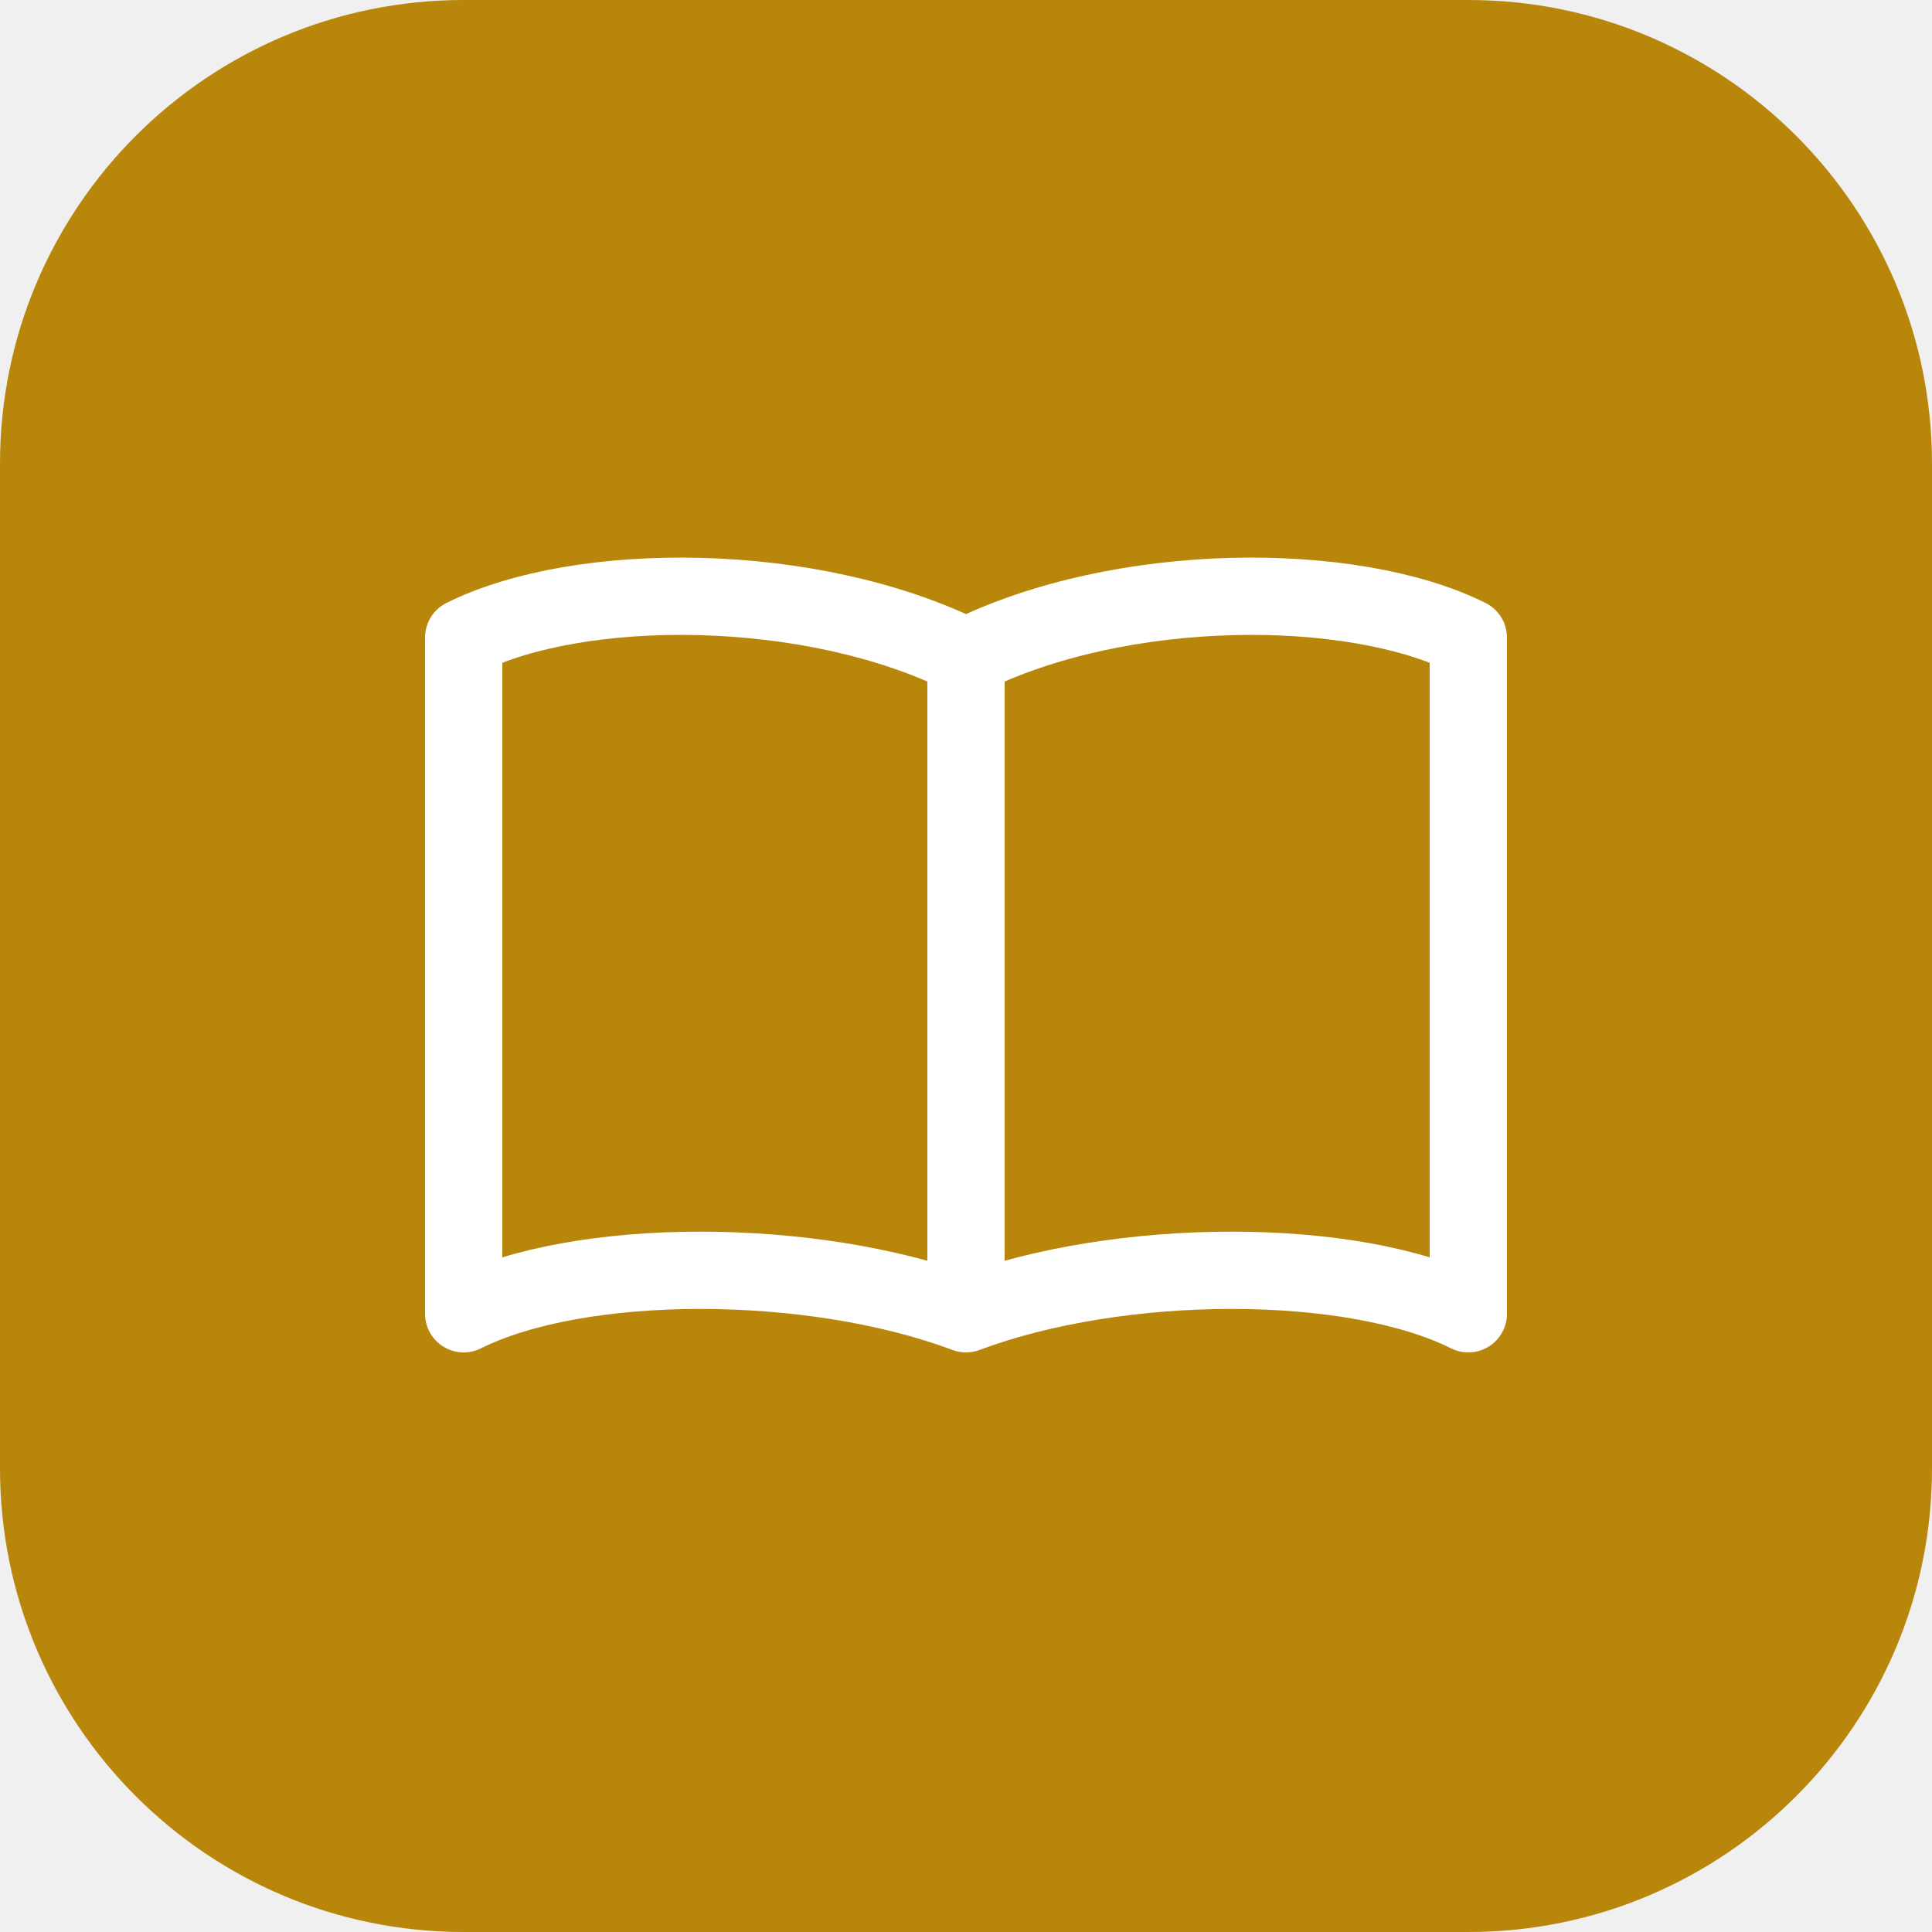
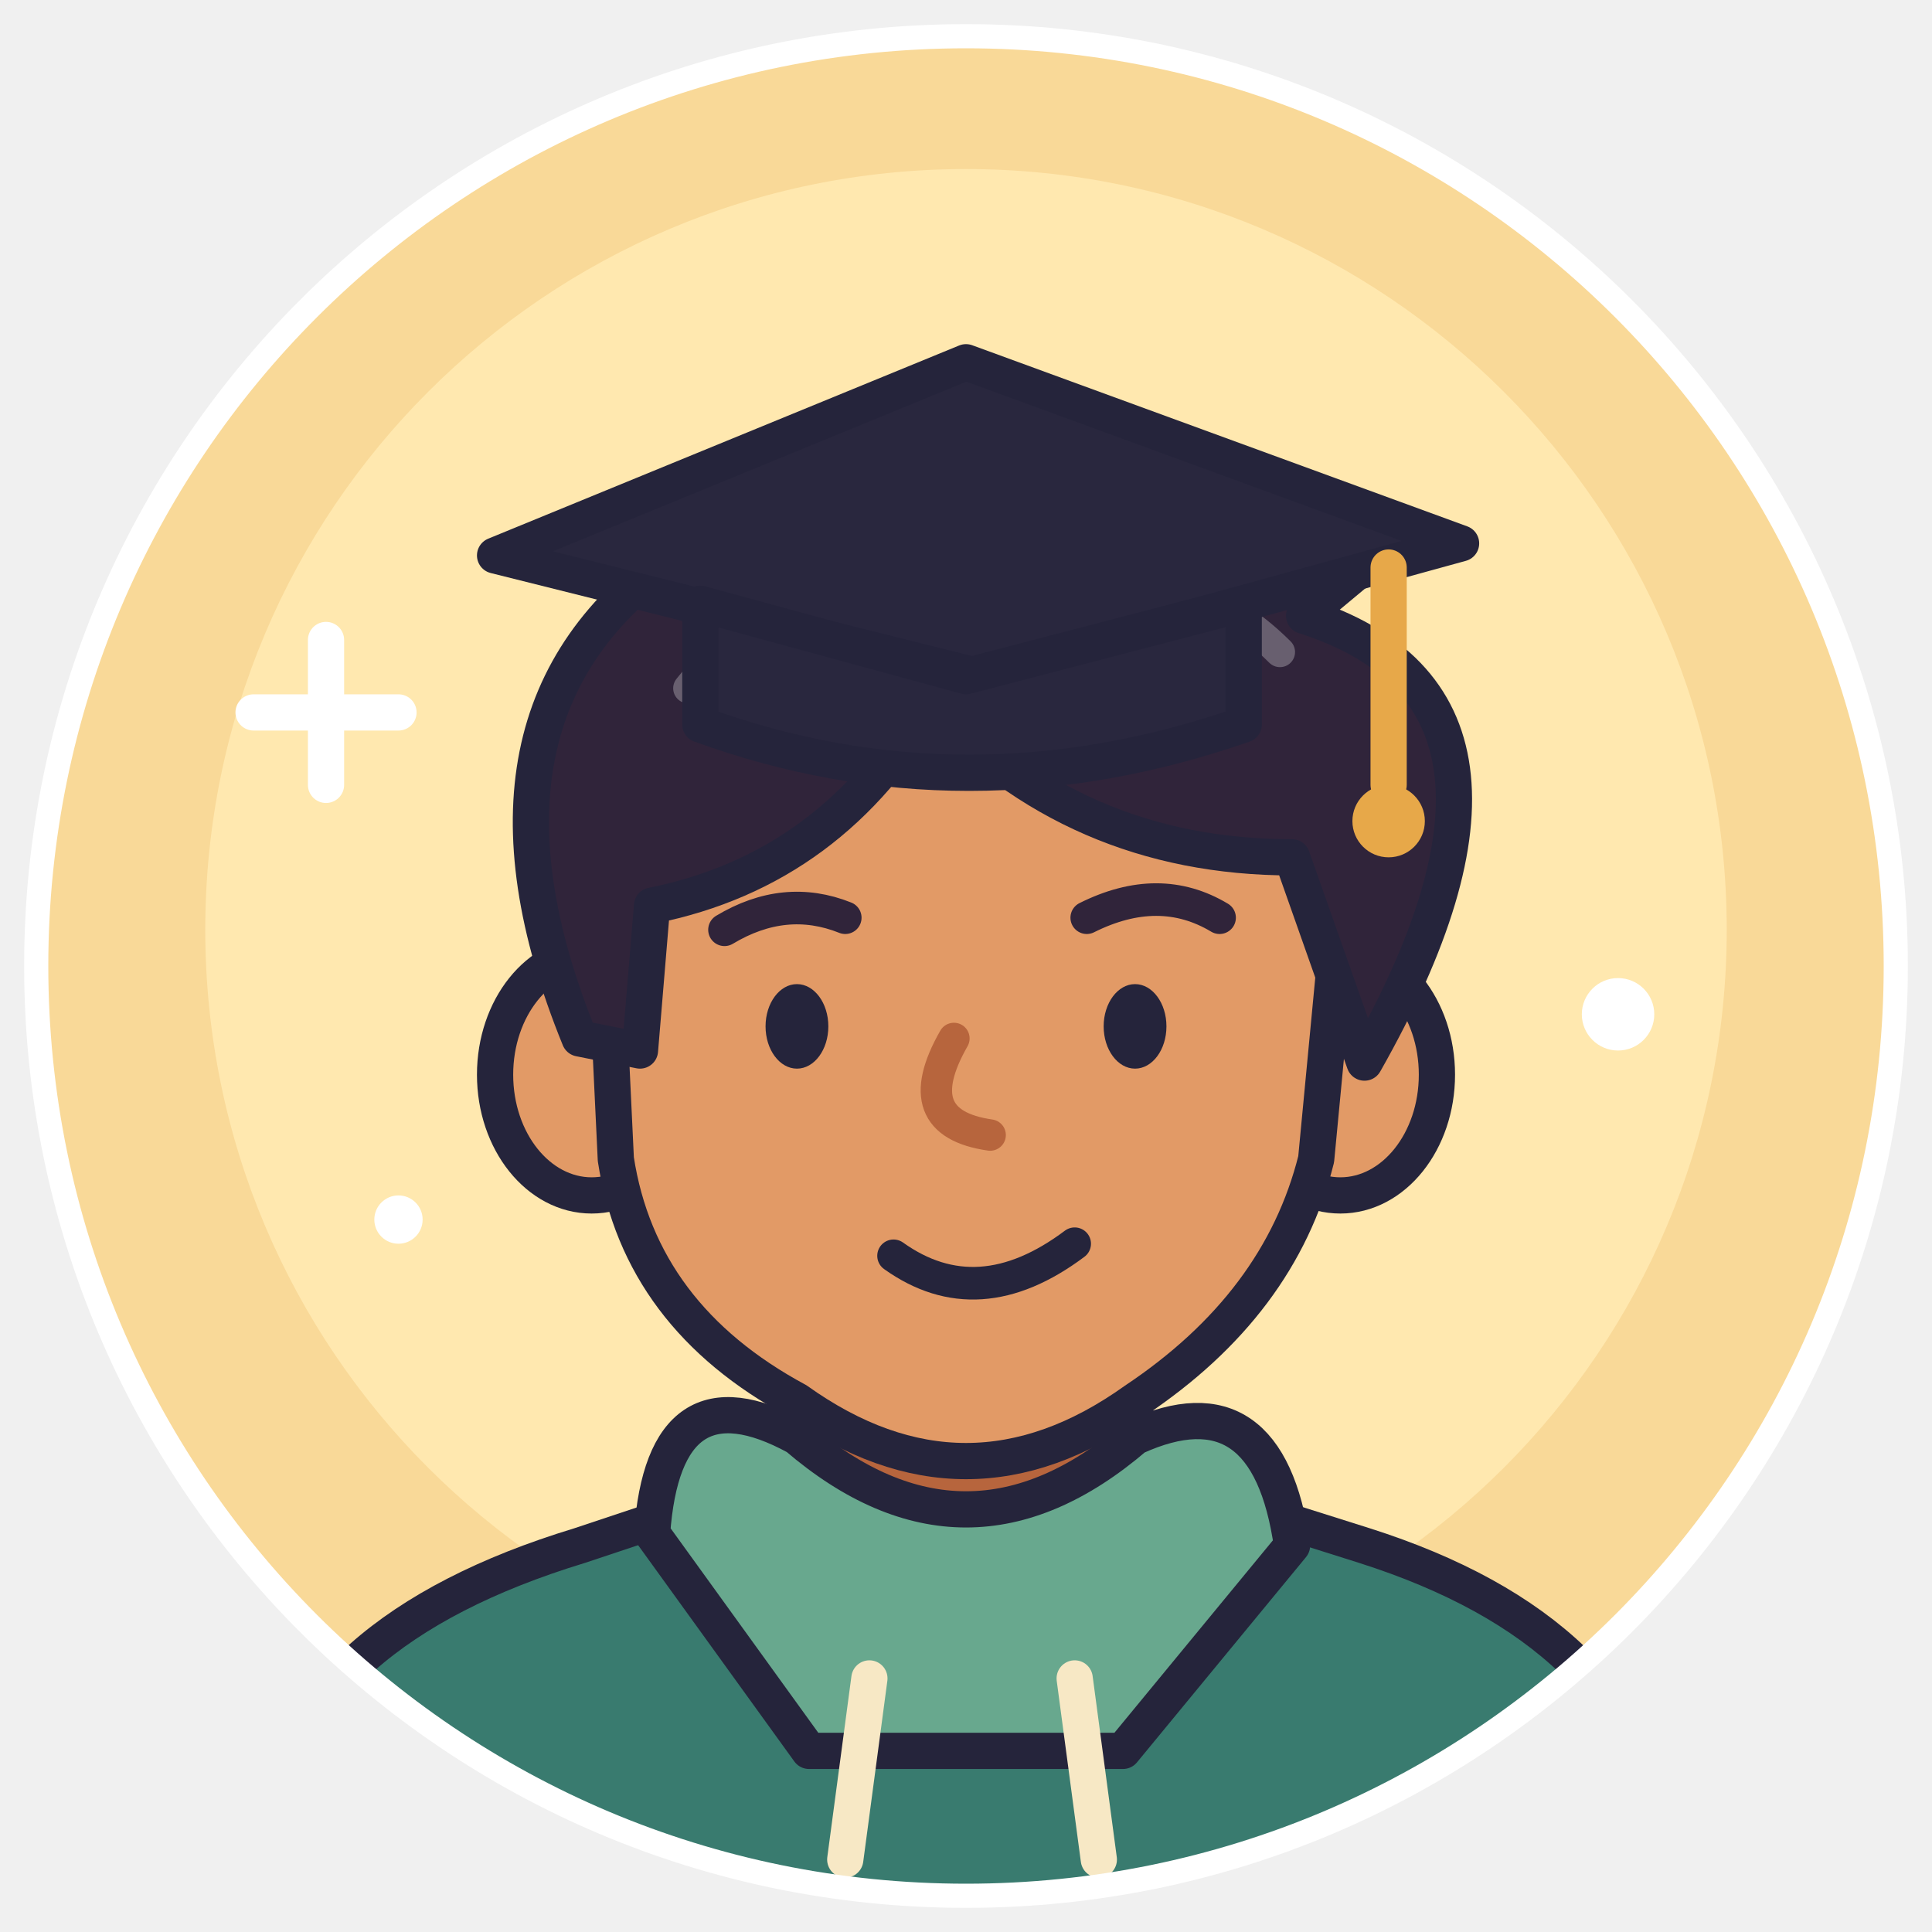
- <svg xmlns="http://www.w3.org/2000/svg" viewBox="0 0 100 100" role="img" aria-label="Avatar">
-   <rect width="100" height="100" rx="24" fill="#B8860B" />
-   <path d="M50 34 C42 30 30 30 24 33 L24 68 C30 65 42 65 50 68 C58 65 70 65 76 68 L76 33 C70 30 58 30 50 34 Z" fill="none" stroke="#fff" stroke-width="4" stroke-linejoin="round" />
-   <line x1="50" y1="34" x2="50" y2="68" stroke="#fff" stroke-width="4" />
+ <svg xmlns="http://www.w3.org/2000/svg" width="160" height="160" viewBox="0 0 160 160" role="img" aria-labelledby="ak-student-title">
+   <defs>
+     <clipPath id="ak-student-disc">
+       <circle cx="80" cy="80" r="77" />
+     </clipPath>
+   </defs>
+   <g clip-path="url(#ak-student-disc)">
+     <ellipse cx="80" cy="80" rx="77" ry="77" fill="#F9D998" stroke="none" stroke-width="3" />
+     <ellipse cx="80" cy="77" rx="63" ry="63" fill="#FFE8AF" stroke="none" stroke-width="3" />
+     <path d="M27 53 V65 M21 59 H33" fill="none" stroke="#FFFFFF" stroke-width="3" stroke-linecap="round" stroke-linejoin="round" />
+     <ellipse cx="134" cy="84" rx="3" ry="3" fill="#FFFFFF" stroke="none" stroke-width="3" />
+     <ellipse cx="33" cy="101" rx="2" ry="2" fill="#FFFFFF" stroke="none" stroke-width="3" />
+     <path d="M22 160 V151 Q25 135 48 128 L66 122 H94 L113 128 Q135 135 138 152 V160Z" fill="#397B6F" stroke="#25243B" stroke-width="3" stroke-linecap="round" stroke-linejoin="round" />
+     <path d="M66 107 H94 V125 Q91 138 80 139 Q69 137 66 125Z" fill="#E29A66" stroke="#25243B" stroke-width="3" stroke-linecap="round" stroke-linejoin="round" />
+     <path d="M68 109 H92 V121 Q79 130 68 119Z" fill="#B7653D" stroke="none" stroke-width="3" stroke-linecap="round" stroke-linejoin="round" />
+     <ellipse cx="49" cy="89" rx="8" ry="10" fill="#E29A66" stroke="#25243B" stroke-width="3" />
+     <ellipse cx="111" cy="89" rx="8" ry="10" fill="#E29A66" stroke="#25243B" stroke-width="3" />
+     <path d="M50 75 Q50 49 80 48 Q111 48 111 75 L109 96 Q106 108 94 116 Q80 126 66 116 Q53 109 51 96Z" fill="#E29A66" stroke="#25243B" stroke-width="3" stroke-linecap="round" stroke-linejoin="round" />
+     <path d="M48 86 Q37 59 56 46 Q66 34 85 37 L78 43 Q97 33 114 46 L108 51 Q130 58 113 88 L107 71 Q89 71 77 58 Q69 72 54 75 L53 87Z" fill="#30243A" stroke="#25243B" stroke-width="3" stroke-linecap="round" stroke-linejoin="round" />
+     <g opacity=".27">
+       <path d="M57 57 Q65 47 76 45 M86 49 Q98 46 106 54" fill="none" stroke="#FFFFFF" stroke-width="2.5" stroke-linecap="round" stroke-linejoin="round" />
+     </g>
+     <path d="M74 104 Q81 109 89 103" fill="none" stroke="#25243B" stroke-width="2.7" stroke-linecap="round" stroke-linejoin="round" />
+     <path d="M79 86 Q75 93 82 94" fill="none" stroke="#B7653D" stroke-width="2.6" stroke-linecap="round" stroke-linejoin="round" />
+     <ellipse cx="66" cy="85" rx="2.6" ry="3.5" fill="#25243B" stroke="none" stroke-width="3" />
+     <ellipse cx="94" cy="85" rx="2.6" ry="3.5" fill="#25243B" stroke="none" stroke-width="3" />
+     <path d="M60 77 Q65 74 70 76 M90 76 Q96 73 101 76" fill="none" stroke="#30243A" stroke-width="2.7" stroke-linecap="round" stroke-linejoin="round" />
+     <path d="M54 127 Q55 113 66 119 Q80 131 94 119 Q105 114 107 128 L93 145 H67Z" fill="#68A88E" stroke="#25243B" stroke-width="3" stroke-linecap="round" stroke-linejoin="round" />
+     <path d="M72 139 L70 154 M89 139 L91 154" fill="none" stroke="#F7E8C5" stroke-width="3" stroke-linecap="round" stroke-linejoin="round" />
+     <g transform="translate(0 -12)">
+       <path d="M41 58 L80 42 L121 57 L81 68Z" fill="#29273E" stroke="#25243B" stroke-width="3" stroke-linecap="round" stroke-linejoin="round" />
+       <path d="M58 62 L80 68 L103 62 V72 Q80 80 58 72Z" fill="#29273E" stroke="#25243B" stroke-width="3" stroke-linecap="round" stroke-linejoin="round" />
+       <path d="M115 59 V77" fill="none" stroke="#E7A849" stroke-width="3" stroke-linecap="round" stroke-linejoin="round" />
+       <ellipse cx="115" cy="80" rx="3" ry="3" fill="#E7A849" stroke="none" stroke-width="3" />
+     </g>
+   </g>
+   <ellipse cx="80" cy="80" rx="77" ry="77" fill="none" stroke="#FFFFFF" stroke-width="2" />
</svg>
